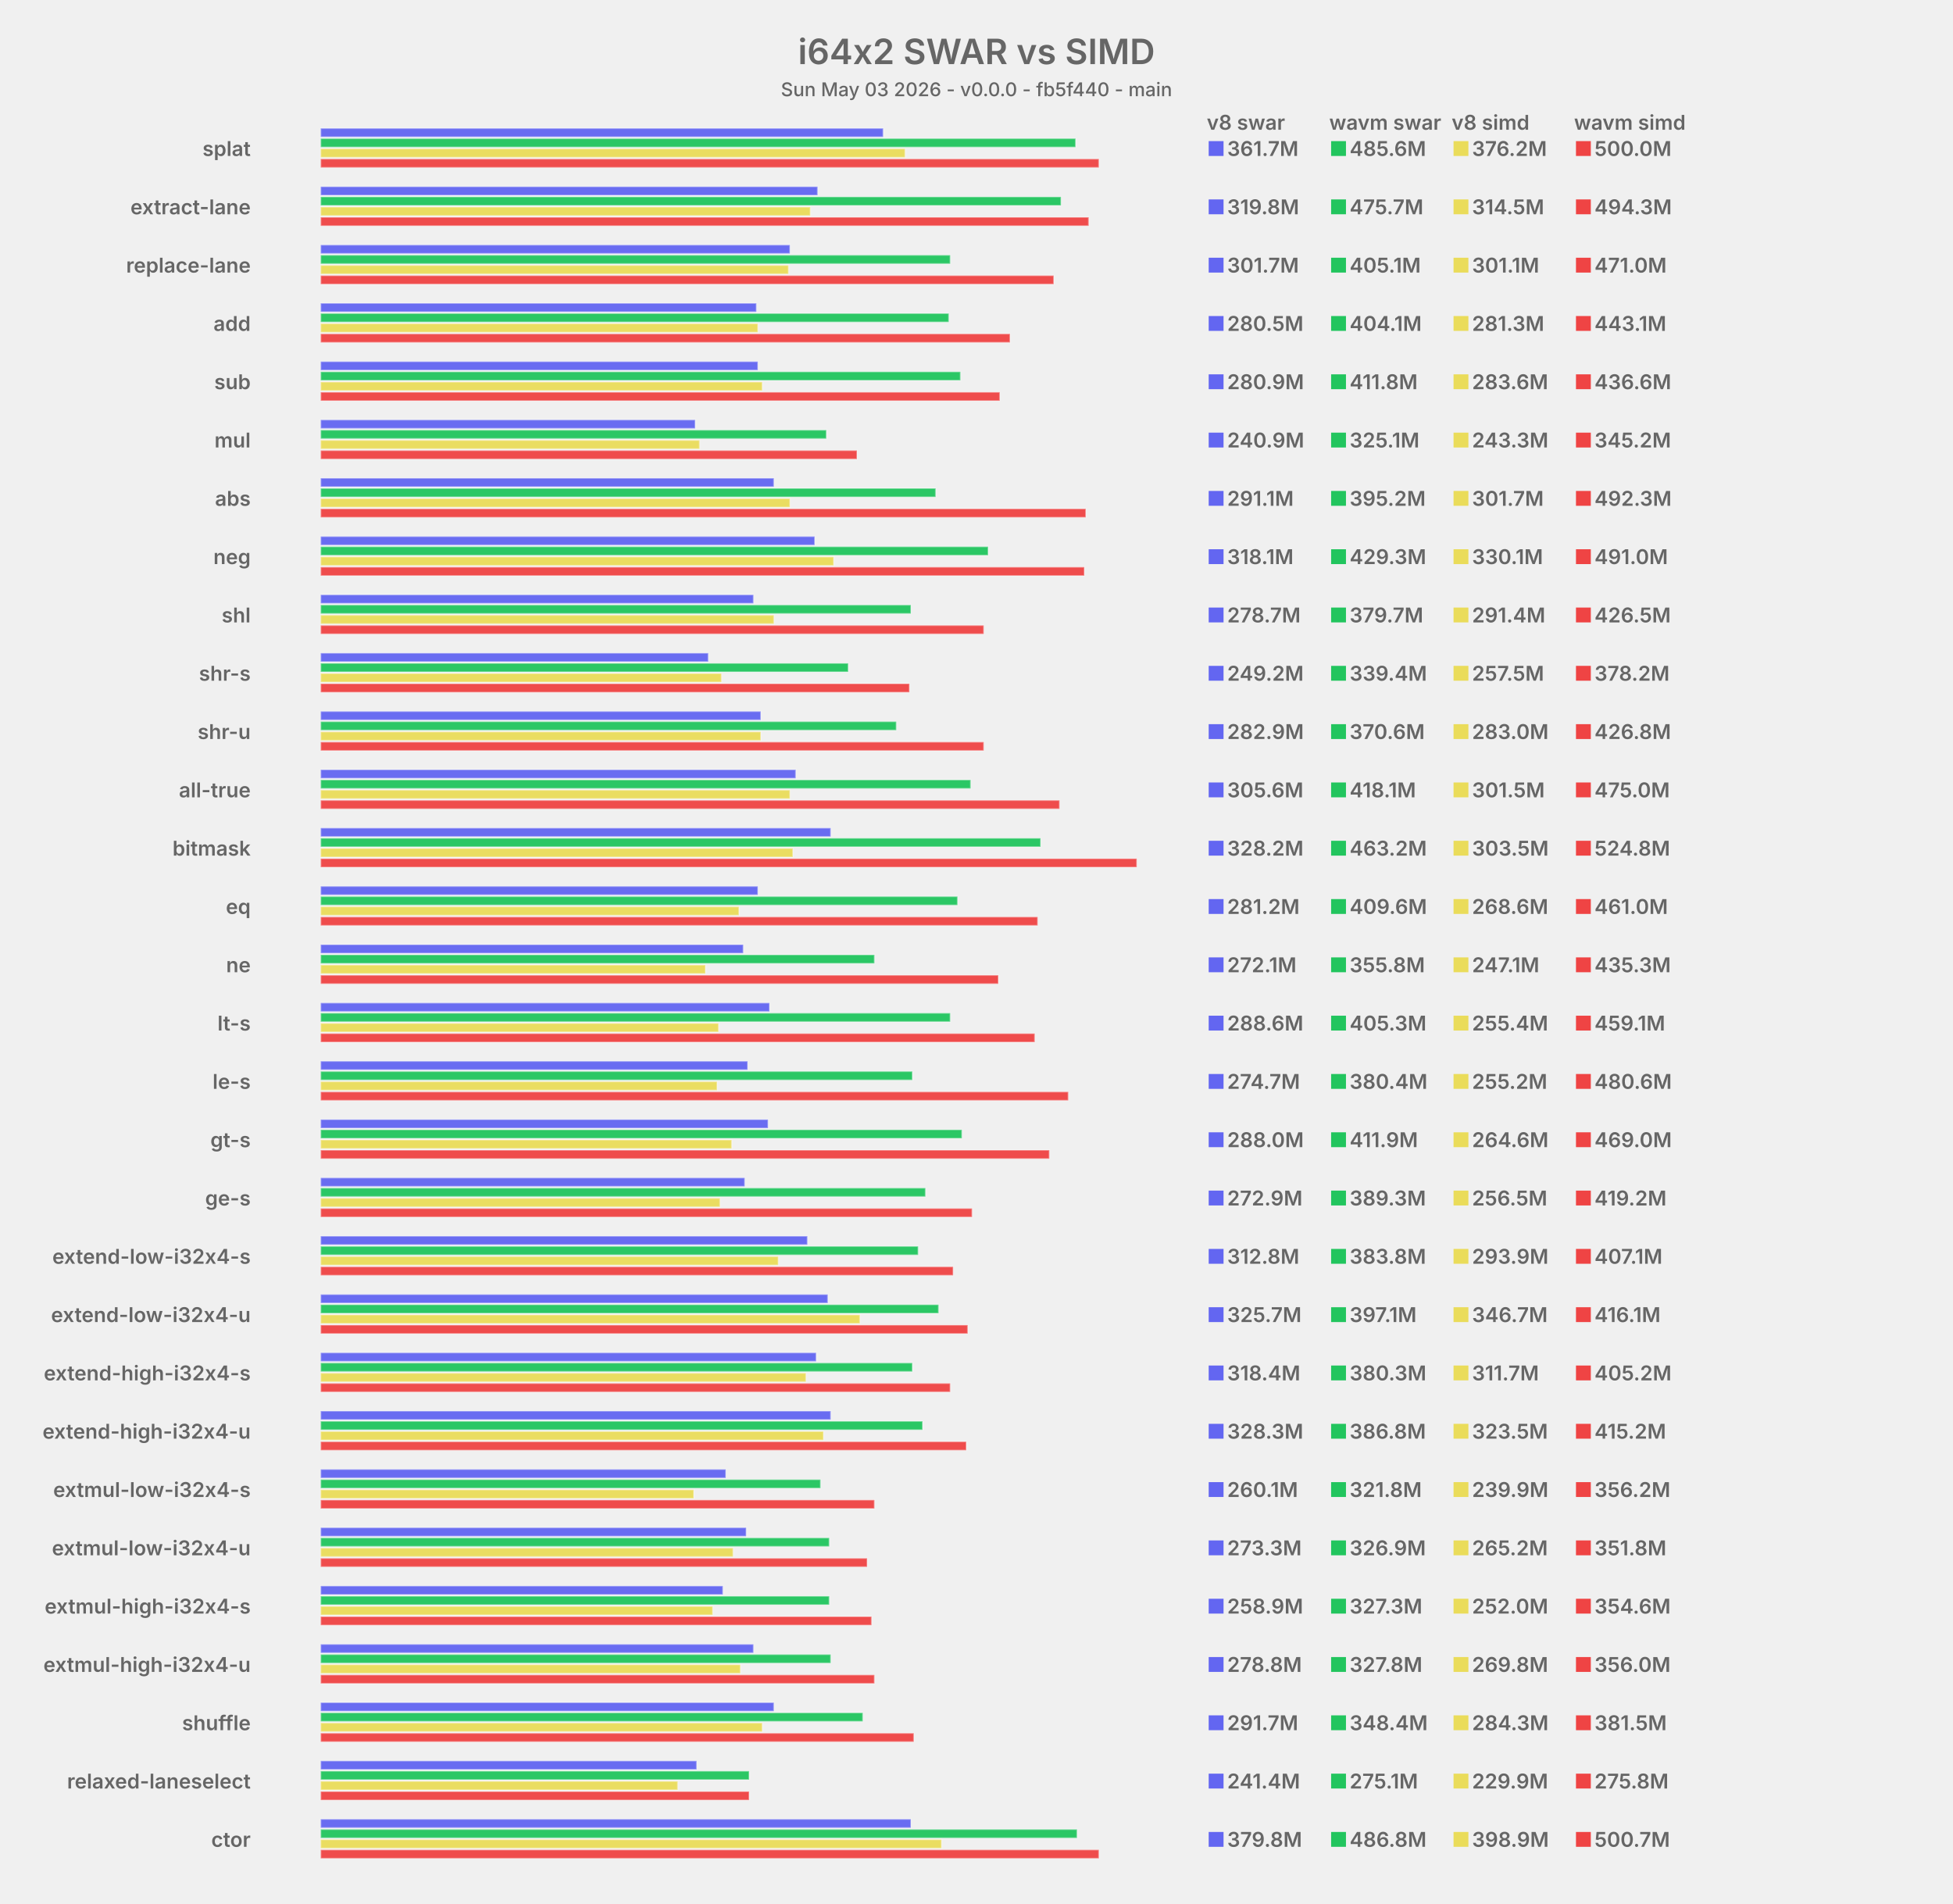
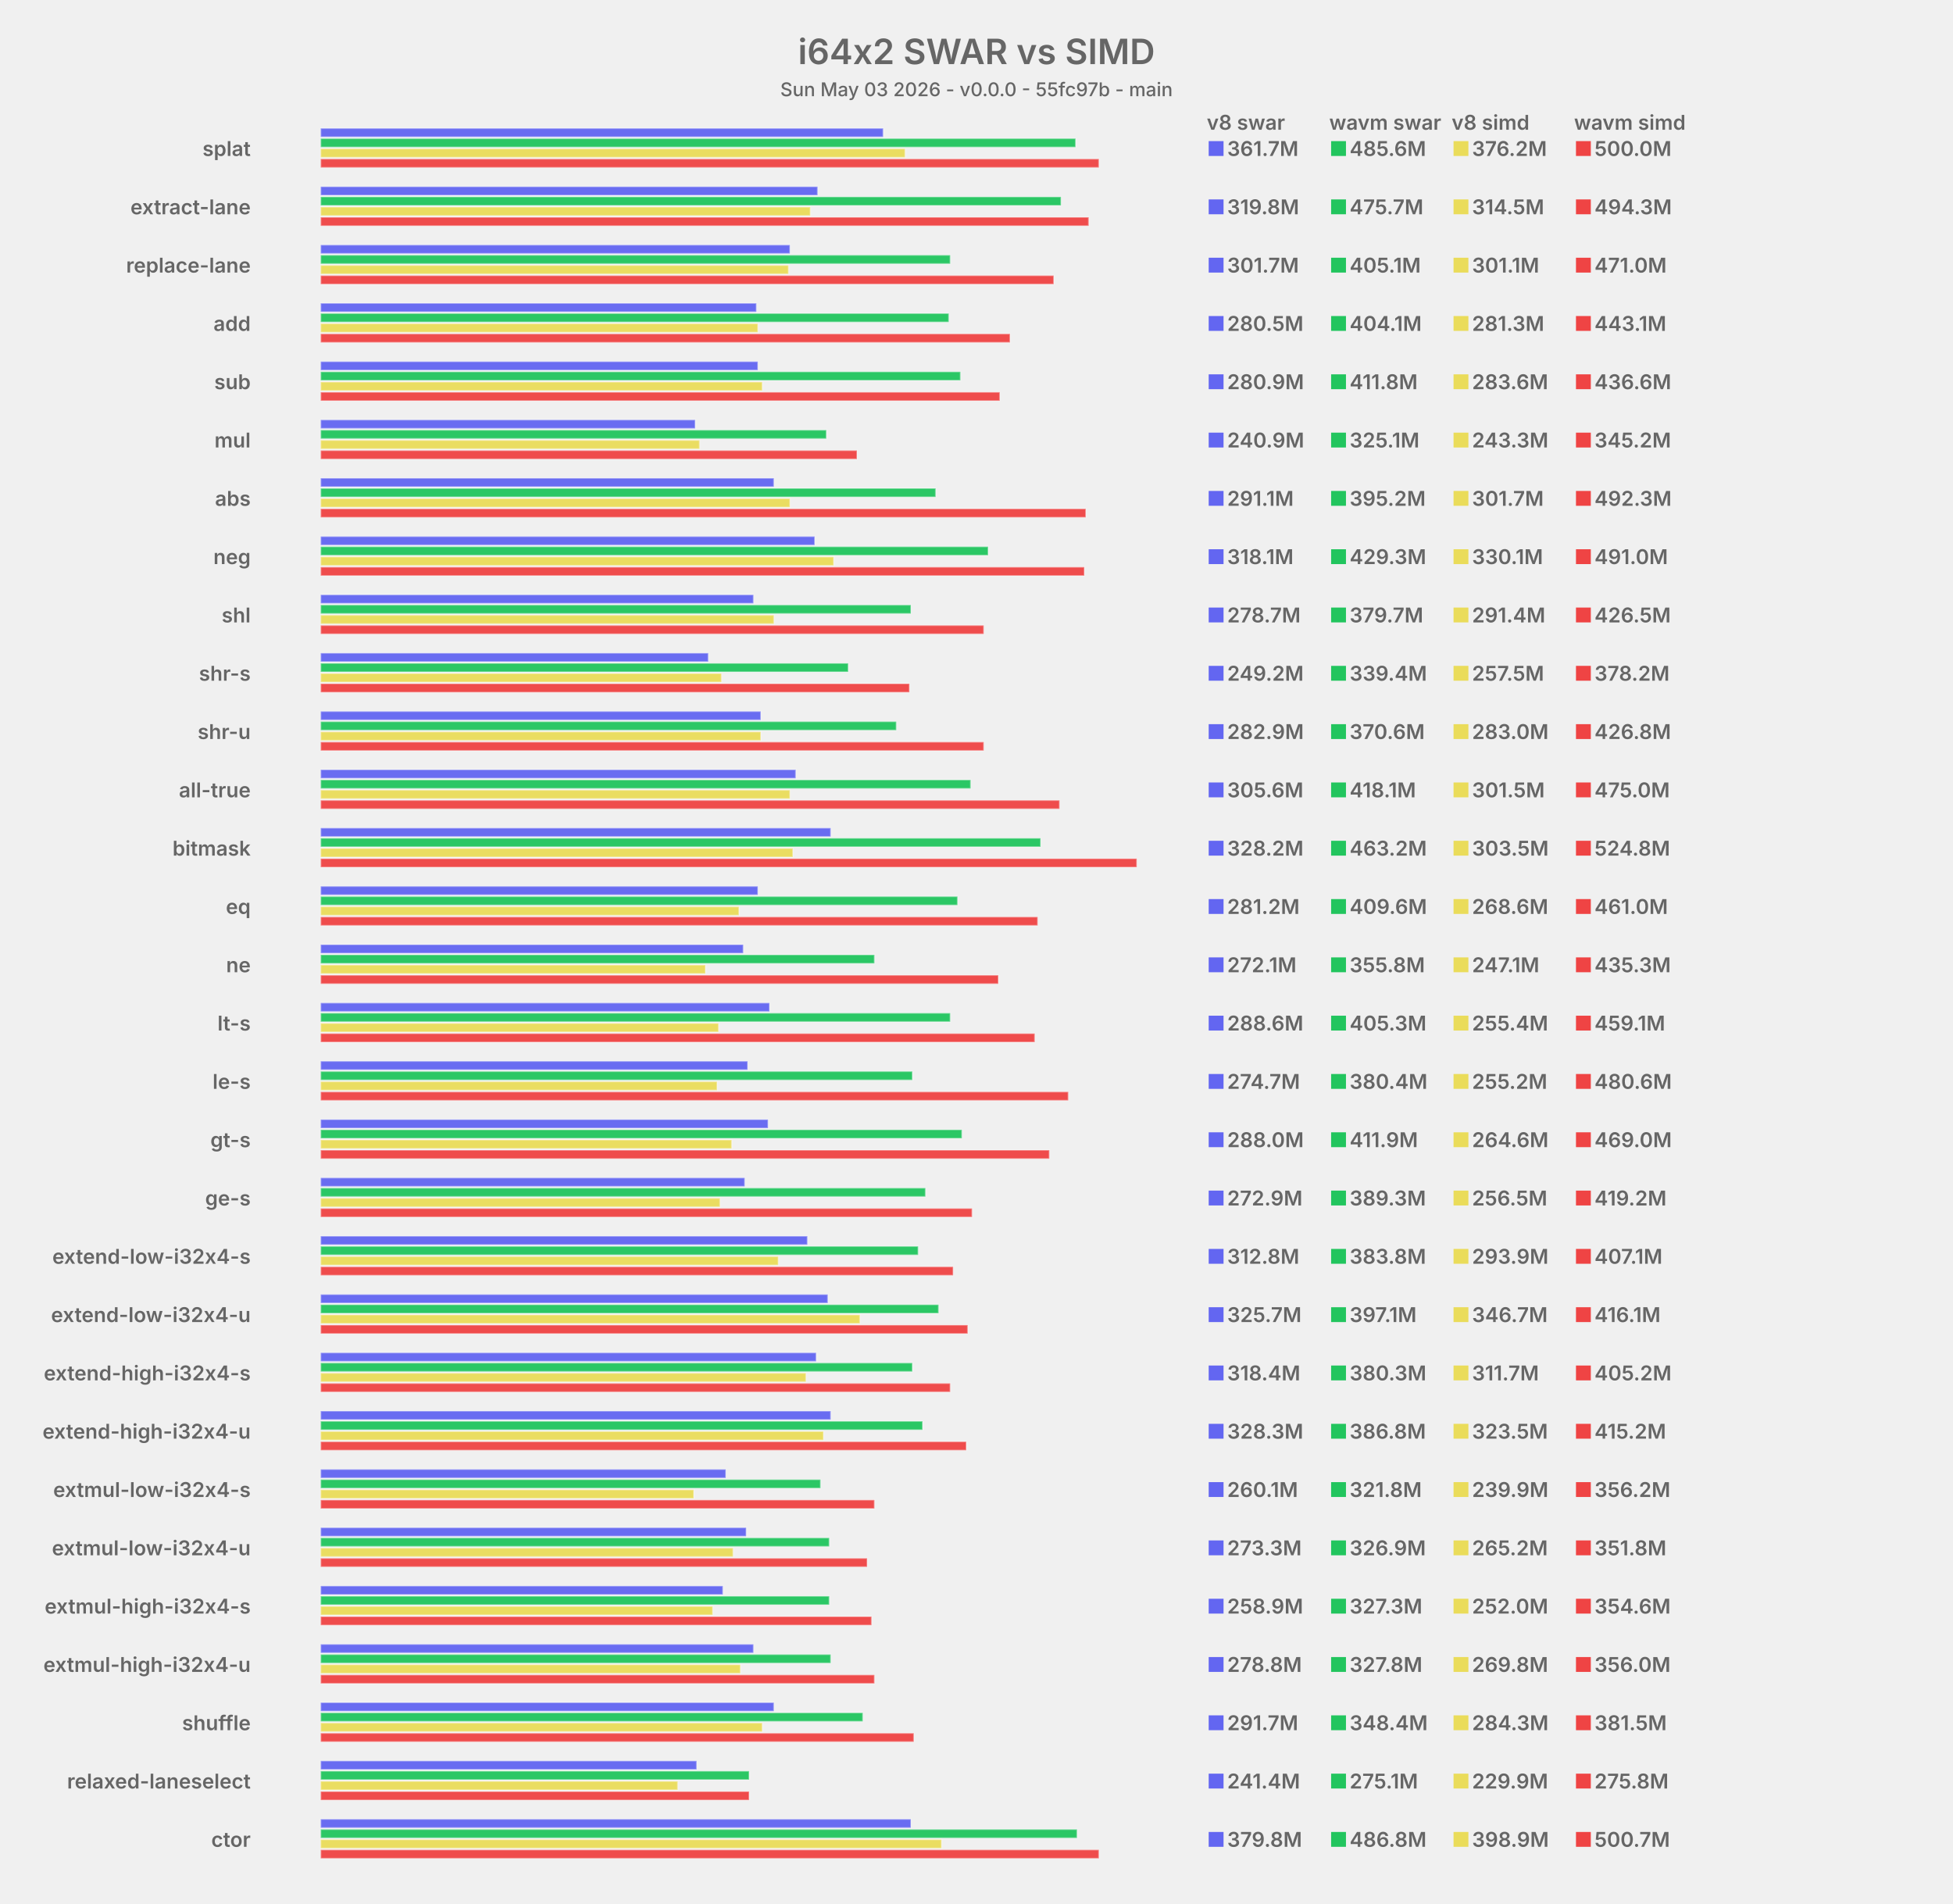
<svg xmlns="http://www.w3.org/2000/svg" width="1340" height="1306" viewBox="0 0 1340 1306">
  <rect x="0" y="0" width="1340" height="1306" fill="transparent" />
  <text x="670" y="44" text-anchor="middle" font-family="Inter, Arial, sans-serif" font-size="24" font-weight="600" fill="#666666">i64x2 SWAR vs SIMD</text>
-   <text x="670" y="66" text-anchor="middle" font-family="Inter, Arial, sans-serif" font-size="13" font-weight="500" fill="#666666">Sun May 03 2026 - v0.0.0 - fb5f440 - main</text>
+   <text x="670" y="66" text-anchor="middle" font-family="Inter, Arial, sans-serif" font-size="13" font-weight="500" fill="#666666">Sun May 03 2026 - v0.0.0 - 55fc97b - main</text>
  <text y="89" font-family="Inter, Arial, sans-serif" font-size="14" font-weight="600">
    <tspan x="828" fill="#666666">v8 swar</tspan>
    <tspan x="912" fill="#666666">wavm swar</tspan>
    <tspan x="996" fill="#666666">v8 simd</tspan>
    <tspan x="1080" fill="#666666">wavm simd</tspan>
  </text>
  <text x="172" y="107" text-anchor="end" font-family="Inter, Arial, sans-serif" font-size="14" font-weight="600" fill="#666666">splat</text>
  <rect x="220" y="88" width="386" height="6" fill="rgb(99,102,241)" opacity="0.95" stroke="#ffffff" stroke-opacity="0.35" stroke-width="1" />
  <rect x="220" y="95" width="518" height="6" fill="rgb(34,197,94)" opacity="0.95" stroke="#ffffff" stroke-opacity="0.35" stroke-width="1" />
  <rect x="220" y="102" width="401" height="6" fill="rgb(234,220,90)" opacity="0.95" stroke="#ffffff" stroke-opacity="0.35" stroke-width="1" />
  <rect x="220" y="109" width="534" height="6" fill="rgb(239,68,68)" opacity="0.95" stroke="#ffffff" stroke-opacity="0.35" stroke-width="1" />
  <text y="107" font-family="Inter, Arial, sans-serif" font-size="14" font-weight="600">
    <tspan x="828" fill="rgb(99,102,241)">■</tspan>
    <tspan x="842" fill="#666666">361.7M</tspan>
    <tspan x="912" fill="rgb(34,197,94)">■</tspan>
    <tspan x="926" fill="#666666">485.6M</tspan>
    <tspan x="996" fill="rgb(234,220,90)">■</tspan>
    <tspan x="1010" fill="#666666">376.2M</tspan>
    <tspan x="1080" fill="rgb(239,68,68)">■</tspan>
    <tspan x="1094" fill="#666666">500.0M</tspan>
  </text>
  <text x="172" y="147" text-anchor="end" font-family="Inter, Arial, sans-serif" font-size="14" font-weight="600" fill="#666666">extract-lane</text>
  <rect x="220" y="128" width="341" height="6" fill="rgb(99,102,241)" opacity="0.95" stroke="#ffffff" stroke-opacity="0.35" stroke-width="1" />
  <rect x="220" y="135" width="508" height="6" fill="rgb(34,197,94)" opacity="0.95" stroke="#ffffff" stroke-opacity="0.35" stroke-width="1" />
  <rect x="220" y="142" width="336" height="6" fill="rgb(234,220,90)" opacity="0.95" stroke="#ffffff" stroke-opacity="0.35" stroke-width="1" />
  <rect x="220" y="149" width="527" height="6" fill="rgb(239,68,68)" opacity="0.95" stroke="#ffffff" stroke-opacity="0.35" stroke-width="1" />
  <text y="147" font-family="Inter, Arial, sans-serif" font-size="14" font-weight="600">
    <tspan x="828" fill="rgb(99,102,241)">■</tspan>
    <tspan x="842" fill="#666666">319.8M</tspan>
    <tspan x="912" fill="rgb(34,197,94)">■</tspan>
    <tspan x="926" fill="#666666">475.7M</tspan>
    <tspan x="996" fill="rgb(234,220,90)">■</tspan>
    <tspan x="1010" fill="#666666">314.5M</tspan>
    <tspan x="1080" fill="rgb(239,68,68)">■</tspan>
    <tspan x="1094" fill="#666666">494.3M</tspan>
  </text>
  <text x="172" y="187" text-anchor="end" font-family="Inter, Arial, sans-serif" font-size="14" font-weight="600" fill="#666666">replace-lane</text>
  <rect x="220" y="168" width="322" height="6" fill="rgb(99,102,241)" opacity="0.95" stroke="#ffffff" stroke-opacity="0.35" stroke-width="1" />
  <rect x="220" y="175" width="432" height="6" fill="rgb(34,197,94)" opacity="0.95" stroke="#ffffff" stroke-opacity="0.35" stroke-width="1" />
  <rect x="220" y="182" width="321" height="6" fill="rgb(234,220,90)" opacity="0.95" stroke="#ffffff" stroke-opacity="0.35" stroke-width="1" />
  <rect x="220" y="189" width="503" height="6" fill="rgb(239,68,68)" opacity="0.95" stroke="#ffffff" stroke-opacity="0.35" stroke-width="1" />
  <text y="187" font-family="Inter, Arial, sans-serif" font-size="14" font-weight="600">
    <tspan x="828" fill="rgb(99,102,241)">■</tspan>
    <tspan x="842" fill="#666666">301.7M</tspan>
    <tspan x="912" fill="rgb(34,197,94)">■</tspan>
    <tspan x="926" fill="#666666">405.1M</tspan>
    <tspan x="996" fill="rgb(234,220,90)">■</tspan>
    <tspan x="1010" fill="#666666">301.1M</tspan>
    <tspan x="1080" fill="rgb(239,68,68)">■</tspan>
    <tspan x="1094" fill="#666666">471.0M</tspan>
  </text>
  <text x="172" y="227" text-anchor="end" font-family="Inter, Arial, sans-serif" font-size="14" font-weight="600" fill="#666666">add</text>
  <rect x="220" y="208" width="299" height="6" fill="rgb(99,102,241)" opacity="0.95" stroke="#ffffff" stroke-opacity="0.35" stroke-width="1" />
  <rect x="220" y="215" width="431" height="6" fill="rgb(34,197,94)" opacity="0.95" stroke="#ffffff" stroke-opacity="0.35" stroke-width="1" />
  <rect x="220" y="222" width="300" height="6" fill="rgb(234,220,90)" opacity="0.95" stroke="#ffffff" stroke-opacity="0.35" stroke-width="1" />
  <rect x="220" y="229" width="473" height="6" fill="rgb(239,68,68)" opacity="0.95" stroke="#ffffff" stroke-opacity="0.35" stroke-width="1" />
  <text y="227" font-family="Inter, Arial, sans-serif" font-size="14" font-weight="600">
    <tspan x="828" fill="rgb(99,102,241)">■</tspan>
    <tspan x="842" fill="#666666">280.5M</tspan>
    <tspan x="912" fill="rgb(34,197,94)">■</tspan>
    <tspan x="926" fill="#666666">404.1M</tspan>
    <tspan x="996" fill="rgb(234,220,90)">■</tspan>
    <tspan x="1010" fill="#666666">281.3M</tspan>
    <tspan x="1080" fill="rgb(239,68,68)">■</tspan>
    <tspan x="1094" fill="#666666">443.1M</tspan>
  </text>
  <text x="172" y="267" text-anchor="end" font-family="Inter, Arial, sans-serif" font-size="14" font-weight="600" fill="#666666">sub</text>
  <rect x="220" y="248" width="300" height="6" fill="rgb(99,102,241)" opacity="0.95" stroke="#ffffff" stroke-opacity="0.35" stroke-width="1" />
  <rect x="220" y="255" width="439" height="6" fill="rgb(34,197,94)" opacity="0.95" stroke="#ffffff" stroke-opacity="0.35" stroke-width="1" />
  <rect x="220" y="262" width="303" height="6" fill="rgb(234,220,90)" opacity="0.95" stroke="#ffffff" stroke-opacity="0.35" stroke-width="1" />
  <rect x="220" y="269" width="466" height="6" fill="rgb(239,68,68)" opacity="0.95" stroke="#ffffff" stroke-opacity="0.35" stroke-width="1" />
  <text y="267" font-family="Inter, Arial, sans-serif" font-size="14" font-weight="600">
    <tspan x="828" fill="rgb(99,102,241)">■</tspan>
    <tspan x="842" fill="#666666">280.9M</tspan>
    <tspan x="912" fill="rgb(34,197,94)">■</tspan>
    <tspan x="926" fill="#666666">411.8M</tspan>
    <tspan x="996" fill="rgb(234,220,90)">■</tspan>
    <tspan x="1010" fill="#666666">283.6M</tspan>
    <tspan x="1080" fill="rgb(239,68,68)">■</tspan>
    <tspan x="1094" fill="#666666">436.6M</tspan>
  </text>
  <text x="172" y="307" text-anchor="end" font-family="Inter, Arial, sans-serif" font-size="14" font-weight="600" fill="#666666">mul</text>
  <rect x="220" y="288" width="257" height="6" fill="rgb(99,102,241)" opacity="0.95" stroke="#ffffff" stroke-opacity="0.35" stroke-width="1" />
  <rect x="220" y="295" width="347" height="6" fill="rgb(34,197,94)" opacity="0.95" stroke="#ffffff" stroke-opacity="0.35" stroke-width="1" />
  <rect x="220" y="302" width="260" height="6" fill="rgb(234,220,90)" opacity="0.95" stroke="#ffffff" stroke-opacity="0.35" stroke-width="1" />
  <rect x="220" y="309" width="368" height="6" fill="rgb(239,68,68)" opacity="0.95" stroke="#ffffff" stroke-opacity="0.35" stroke-width="1" />
  <text y="307" font-family="Inter, Arial, sans-serif" font-size="14" font-weight="600">
    <tspan x="828" fill="rgb(99,102,241)">■</tspan>
    <tspan x="842" fill="#666666">240.9M</tspan>
    <tspan x="912" fill="rgb(34,197,94)">■</tspan>
    <tspan x="926" fill="#666666">325.1M</tspan>
    <tspan x="996" fill="rgb(234,220,90)">■</tspan>
    <tspan x="1010" fill="#666666">243.3M</tspan>
    <tspan x="1080" fill="rgb(239,68,68)">■</tspan>
    <tspan x="1094" fill="#666666">345.2M</tspan>
  </text>
  <text x="172" y="347" text-anchor="end" font-family="Inter, Arial, sans-serif" font-size="14" font-weight="600" fill="#666666">abs</text>
  <rect x="220" y="328" width="311" height="6" fill="rgb(99,102,241)" opacity="0.95" stroke="#ffffff" stroke-opacity="0.35" stroke-width="1" />
  <rect x="220" y="335" width="422" height="6" fill="rgb(34,197,94)" opacity="0.95" stroke="#ffffff" stroke-opacity="0.35" stroke-width="1" />
  <rect x="220" y="342" width="322" height="6" fill="rgb(234,220,90)" opacity="0.95" stroke="#ffffff" stroke-opacity="0.35" stroke-width="1" />
  <rect x="220" y="349" width="525" height="6" fill="rgb(239,68,68)" opacity="0.95" stroke="#ffffff" stroke-opacity="0.35" stroke-width="1" />
  <text y="347" font-family="Inter, Arial, sans-serif" font-size="14" font-weight="600">
    <tspan x="828" fill="rgb(99,102,241)">■</tspan>
    <tspan x="842" fill="#666666">291.1M</tspan>
    <tspan x="912" fill="rgb(34,197,94)">■</tspan>
    <tspan x="926" fill="#666666">395.2M</tspan>
    <tspan x="996" fill="rgb(234,220,90)">■</tspan>
    <tspan x="1010" fill="#666666">301.7M</tspan>
    <tspan x="1080" fill="rgb(239,68,68)">■</tspan>
    <tspan x="1094" fill="#666666">492.3M</tspan>
  </text>
  <text x="172" y="387" text-anchor="end" font-family="Inter, Arial, sans-serif" font-size="14" font-weight="600" fill="#666666">neg</text>
  <rect x="220" y="368" width="339" height="6" fill="rgb(99,102,241)" opacity="0.95" stroke="#ffffff" stroke-opacity="0.35" stroke-width="1" />
  <rect x="220" y="375" width="458" height="6" fill="rgb(34,197,94)" opacity="0.95" stroke="#ffffff" stroke-opacity="0.35" stroke-width="1" />
  <rect x="220" y="382" width="352" height="6" fill="rgb(234,220,90)" opacity="0.95" stroke="#ffffff" stroke-opacity="0.35" stroke-width="1" />
  <rect x="220" y="389" width="524" height="6" fill="rgb(239,68,68)" opacity="0.95" stroke="#ffffff" stroke-opacity="0.35" stroke-width="1" />
  <text y="387" font-family="Inter, Arial, sans-serif" font-size="14" font-weight="600">
    <tspan x="828" fill="rgb(99,102,241)">■</tspan>
    <tspan x="842" fill="#666666">318.1M</tspan>
    <tspan x="912" fill="rgb(34,197,94)">■</tspan>
    <tspan x="926" fill="#666666">429.3M</tspan>
    <tspan x="996" fill="rgb(234,220,90)">■</tspan>
    <tspan x="1010" fill="#666666">330.1M</tspan>
    <tspan x="1080" fill="rgb(239,68,68)">■</tspan>
    <tspan x="1094" fill="#666666">491.0M</tspan>
  </text>
  <text x="172" y="427" text-anchor="end" font-family="Inter, Arial, sans-serif" font-size="14" font-weight="600" fill="#666666">shl</text>
  <rect x="220" y="408" width="297" height="6" fill="rgb(99,102,241)" opacity="0.95" stroke="#ffffff" stroke-opacity="0.35" stroke-width="1" />
  <rect x="220" y="415" width="405" height="6" fill="rgb(34,197,94)" opacity="0.95" stroke="#ffffff" stroke-opacity="0.35" stroke-width="1" />
  <rect x="220" y="422" width="311" height="6" fill="rgb(234,220,90)" opacity="0.95" stroke="#ffffff" stroke-opacity="0.35" stroke-width="1" />
  <rect x="220" y="429" width="455" height="6" fill="rgb(239,68,68)" opacity="0.95" stroke="#ffffff" stroke-opacity="0.35" stroke-width="1" />
  <text y="427" font-family="Inter, Arial, sans-serif" font-size="14" font-weight="600">
    <tspan x="828" fill="rgb(99,102,241)">■</tspan>
    <tspan x="842" fill="#666666">278.7M</tspan>
    <tspan x="912" fill="rgb(34,197,94)">■</tspan>
    <tspan x="926" fill="#666666">379.7M</tspan>
    <tspan x="996" fill="rgb(234,220,90)">■</tspan>
    <tspan x="1010" fill="#666666">291.4M</tspan>
    <tspan x="1080" fill="rgb(239,68,68)">■</tspan>
    <tspan x="1094" fill="#666666">426.5M</tspan>
  </text>
  <text x="172" y="467" text-anchor="end" font-family="Inter, Arial, sans-serif" font-size="14" font-weight="600" fill="#666666">shr-s</text>
  <rect x="220" y="448" width="266" height="6" fill="rgb(99,102,241)" opacity="0.95" stroke="#ffffff" stroke-opacity="0.35" stroke-width="1" />
  <rect x="220" y="455" width="362" height="6" fill="rgb(34,197,94)" opacity="0.95" stroke="#ffffff" stroke-opacity="0.35" stroke-width="1" />
  <rect x="220" y="462" width="275" height="6" fill="rgb(234,220,90)" opacity="0.95" stroke="#ffffff" stroke-opacity="0.35" stroke-width="1" />
  <rect x="220" y="469" width="404" height="6" fill="rgb(239,68,68)" opacity="0.95" stroke="#ffffff" stroke-opacity="0.35" stroke-width="1" />
  <text y="467" font-family="Inter, Arial, sans-serif" font-size="14" font-weight="600">
    <tspan x="828" fill="rgb(99,102,241)">■</tspan>
    <tspan x="842" fill="#666666">249.2M</tspan>
    <tspan x="912" fill="rgb(34,197,94)">■</tspan>
    <tspan x="926" fill="#666666">339.4M</tspan>
    <tspan x="996" fill="rgb(234,220,90)">■</tspan>
    <tspan x="1010" fill="#666666">257.5M</tspan>
    <tspan x="1080" fill="rgb(239,68,68)">■</tspan>
    <tspan x="1094" fill="#666666">378.2M</tspan>
  </text>
  <text x="172" y="507" text-anchor="end" font-family="Inter, Arial, sans-serif" font-size="14" font-weight="600" fill="#666666">shr-u</text>
  <rect x="220" y="488" width="302" height="6" fill="rgb(99,102,241)" opacity="0.95" stroke="#ffffff" stroke-opacity="0.35" stroke-width="1" />
  <rect x="220" y="495" width="395" height="6" fill="rgb(34,197,94)" opacity="0.95" stroke="#ffffff" stroke-opacity="0.35" stroke-width="1" />
  <rect x="220" y="502" width="302" height="6" fill="rgb(234,220,90)" opacity="0.95" stroke="#ffffff" stroke-opacity="0.35" stroke-width="1" />
  <rect x="220" y="509" width="455" height="6" fill="rgb(239,68,68)" opacity="0.95" stroke="#ffffff" stroke-opacity="0.35" stroke-width="1" />
  <text y="507" font-family="Inter, Arial, sans-serif" font-size="14" font-weight="600">
    <tspan x="828" fill="rgb(99,102,241)">■</tspan>
    <tspan x="842" fill="#666666">282.9M</tspan>
    <tspan x="912" fill="rgb(34,197,94)">■</tspan>
    <tspan x="926" fill="#666666">370.6M</tspan>
    <tspan x="996" fill="rgb(234,220,90)">■</tspan>
    <tspan x="1010" fill="#666666">283.0M</tspan>
    <tspan x="1080" fill="rgb(239,68,68)">■</tspan>
    <tspan x="1094" fill="#666666">426.8M</tspan>
  </text>
  <text x="172" y="547" text-anchor="end" font-family="Inter, Arial, sans-serif" font-size="14" font-weight="600" fill="#666666">all-true</text>
  <rect x="220" y="528" width="326" height="6" fill="rgb(99,102,241)" opacity="0.95" stroke="#ffffff" stroke-opacity="0.35" stroke-width="1" />
  <rect x="220" y="535" width="446" height="6" fill="rgb(34,197,94)" opacity="0.95" stroke="#ffffff" stroke-opacity="0.35" stroke-width="1" />
  <rect x="220" y="542" width="322" height="6" fill="rgb(234,220,90)" opacity="0.95" stroke="#ffffff" stroke-opacity="0.35" stroke-width="1" />
  <rect x="220" y="549" width="507" height="6" fill="rgb(239,68,68)" opacity="0.95" stroke="#ffffff" stroke-opacity="0.35" stroke-width="1" />
  <text y="547" font-family="Inter, Arial, sans-serif" font-size="14" font-weight="600">
    <tspan x="828" fill="rgb(99,102,241)">■</tspan>
    <tspan x="842" fill="#666666">305.6M</tspan>
    <tspan x="912" fill="rgb(34,197,94)">■</tspan>
    <tspan x="926" fill="#666666">418.1M</tspan>
    <tspan x="996" fill="rgb(234,220,90)">■</tspan>
    <tspan x="1010" fill="#666666">301.5M</tspan>
    <tspan x="1080" fill="rgb(239,68,68)">■</tspan>
    <tspan x="1094" fill="#666666">475.0M</tspan>
  </text>
  <text x="172" y="587" text-anchor="end" font-family="Inter, Arial, sans-serif" font-size="14" font-weight="600" fill="#666666">bitmask</text>
  <rect x="220" y="568" width="350" height="6" fill="rgb(99,102,241)" opacity="0.95" stroke="#ffffff" stroke-opacity="0.35" stroke-width="1" />
  <rect x="220" y="575" width="494" height="6" fill="rgb(34,197,94)" opacity="0.95" stroke="#ffffff" stroke-opacity="0.35" stroke-width="1" />
  <rect x="220" y="582" width="324" height="6" fill="rgb(234,220,90)" opacity="0.95" stroke="#ffffff" stroke-opacity="0.35" stroke-width="1" />
  <rect x="220" y="589" width="560" height="6" fill="rgb(239,68,68)" opacity="0.95" stroke="#ffffff" stroke-opacity="0.35" stroke-width="1" />
  <text y="587" font-family="Inter, Arial, sans-serif" font-size="14" font-weight="600">
    <tspan x="828" fill="rgb(99,102,241)">■</tspan>
    <tspan x="842" fill="#666666">328.2M</tspan>
    <tspan x="912" fill="rgb(34,197,94)">■</tspan>
    <tspan x="926" fill="#666666">463.2M</tspan>
    <tspan x="996" fill="rgb(234,220,90)">■</tspan>
    <tspan x="1010" fill="#666666">303.5M</tspan>
    <tspan x="1080" fill="rgb(239,68,68)">■</tspan>
    <tspan x="1094" fill="#666666">524.8M</tspan>
  </text>
  <text x="172" y="627" text-anchor="end" font-family="Inter, Arial, sans-serif" font-size="14" font-weight="600" fill="#666666">eq</text>
  <rect x="220" y="608" width="300" height="6" fill="rgb(99,102,241)" opacity="0.95" stroke="#ffffff" stroke-opacity="0.35" stroke-width="1" />
  <rect x="220" y="615" width="437" height="6" fill="rgb(34,197,94)" opacity="0.95" stroke="#ffffff" stroke-opacity="0.35" stroke-width="1" />
  <rect x="220" y="622" width="287" height="6" fill="rgb(234,220,90)" opacity="0.95" stroke="#ffffff" stroke-opacity="0.35" stroke-width="1" />
  <rect x="220" y="629" width="492" height="6" fill="rgb(239,68,68)" opacity="0.95" stroke="#ffffff" stroke-opacity="0.35" stroke-width="1" />
  <text y="627" font-family="Inter, Arial, sans-serif" font-size="14" font-weight="600">
    <tspan x="828" fill="rgb(99,102,241)">■</tspan>
    <tspan x="842" fill="#666666">281.2M</tspan>
    <tspan x="912" fill="rgb(34,197,94)">■</tspan>
    <tspan x="926" fill="#666666">409.6M</tspan>
    <tspan x="996" fill="rgb(234,220,90)">■</tspan>
    <tspan x="1010" fill="#666666">268.6M</tspan>
    <tspan x="1080" fill="rgb(239,68,68)">■</tspan>
    <tspan x="1094" fill="#666666">461.0M</tspan>
  </text>
  <text x="172" y="667" text-anchor="end" font-family="Inter, Arial, sans-serif" font-size="14" font-weight="600" fill="#666666">ne</text>
  <rect x="220" y="648" width="290" height="6" fill="rgb(99,102,241)" opacity="0.95" stroke="#ffffff" stroke-opacity="0.35" stroke-width="1" />
  <rect x="220" y="655" width="380" height="6" fill="rgb(34,197,94)" opacity="0.95" stroke="#ffffff" stroke-opacity="0.35" stroke-width="1" />
  <rect x="220" y="662" width="264" height="6" fill="rgb(234,220,90)" opacity="0.95" stroke="#ffffff" stroke-opacity="0.35" stroke-width="1" />
  <rect x="220" y="669" width="465" height="6" fill="rgb(239,68,68)" opacity="0.95" stroke="#ffffff" stroke-opacity="0.35" stroke-width="1" />
  <text y="667" font-family="Inter, Arial, sans-serif" font-size="14" font-weight="600">
    <tspan x="828" fill="rgb(99,102,241)">■</tspan>
    <tspan x="842" fill="#666666">272.1M</tspan>
    <tspan x="912" fill="rgb(34,197,94)">■</tspan>
    <tspan x="926" fill="#666666">355.8M</tspan>
    <tspan x="996" fill="rgb(234,220,90)">■</tspan>
    <tspan x="1010" fill="#666666">247.1M</tspan>
    <tspan x="1080" fill="rgb(239,68,68)">■</tspan>
    <tspan x="1094" fill="#666666">435.3M</tspan>
  </text>
  <text x="172" y="707" text-anchor="end" font-family="Inter, Arial, sans-serif" font-size="14" font-weight="600" fill="#666666">lt-s</text>
  <rect x="220" y="688" width="308" height="6" fill="rgb(99,102,241)" opacity="0.95" stroke="#ffffff" stroke-opacity="0.35" stroke-width="1" />
  <rect x="220" y="695" width="432" height="6" fill="rgb(34,197,94)" opacity="0.95" stroke="#ffffff" stroke-opacity="0.35" stroke-width="1" />
  <rect x="220" y="702" width="273" height="6" fill="rgb(234,220,90)" opacity="0.95" stroke="#ffffff" stroke-opacity="0.35" stroke-width="1" />
  <rect x="220" y="709" width="490" height="6" fill="rgb(239,68,68)" opacity="0.95" stroke="#ffffff" stroke-opacity="0.35" stroke-width="1" />
  <text y="707" font-family="Inter, Arial, sans-serif" font-size="14" font-weight="600">
    <tspan x="828" fill="rgb(99,102,241)">■</tspan>
    <tspan x="842" fill="#666666">288.6M</tspan>
    <tspan x="912" fill="rgb(34,197,94)">■</tspan>
    <tspan x="926" fill="#666666">405.3M</tspan>
    <tspan x="996" fill="rgb(234,220,90)">■</tspan>
    <tspan x="1010" fill="#666666">255.4M</tspan>
    <tspan x="1080" fill="rgb(239,68,68)">■</tspan>
    <tspan x="1094" fill="#666666">459.1M</tspan>
  </text>
  <text x="172" y="747" text-anchor="end" font-family="Inter, Arial, sans-serif" font-size="14" font-weight="600" fill="#666666">le-s</text>
  <rect x="220" y="728" width="293" height="6" fill="rgb(99,102,241)" opacity="0.95" stroke="#ffffff" stroke-opacity="0.35" stroke-width="1" />
  <rect x="220" y="735" width="406" height="6" fill="rgb(34,197,94)" opacity="0.95" stroke="#ffffff" stroke-opacity="0.35" stroke-width="1" />
  <rect x="220" y="742" width="272" height="6" fill="rgb(234,220,90)" opacity="0.95" stroke="#ffffff" stroke-opacity="0.35" stroke-width="1" />
  <rect x="220" y="749" width="513" height="6" fill="rgb(239,68,68)" opacity="0.95" stroke="#ffffff" stroke-opacity="0.35" stroke-width="1" />
  <text y="747" font-family="Inter, Arial, sans-serif" font-size="14" font-weight="600">
    <tspan x="828" fill="rgb(99,102,241)">■</tspan>
    <tspan x="842" fill="#666666">274.7M</tspan>
    <tspan x="912" fill="rgb(34,197,94)">■</tspan>
    <tspan x="926" fill="#666666">380.4M</tspan>
    <tspan x="996" fill="rgb(234,220,90)">■</tspan>
    <tspan x="1010" fill="#666666">255.2M</tspan>
    <tspan x="1080" fill="rgb(239,68,68)">■</tspan>
    <tspan x="1094" fill="#666666">480.6M</tspan>
  </text>
  <text x="172" y="787" text-anchor="end" font-family="Inter, Arial, sans-serif" font-size="14" font-weight="600" fill="#666666">gt-s</text>
  <rect x="220" y="768" width="307" height="6" fill="rgb(99,102,241)" opacity="0.95" stroke="#ffffff" stroke-opacity="0.35" stroke-width="1" />
  <rect x="220" y="775" width="440" height="6" fill="rgb(34,197,94)" opacity="0.95" stroke="#ffffff" stroke-opacity="0.35" stroke-width="1" />
  <rect x="220" y="782" width="282" height="6" fill="rgb(234,220,90)" opacity="0.95" stroke="#ffffff" stroke-opacity="0.35" stroke-width="1" />
  <rect x="220" y="789" width="500" height="6" fill="rgb(239,68,68)" opacity="0.95" stroke="#ffffff" stroke-opacity="0.35" stroke-width="1" />
  <text y="787" font-family="Inter, Arial, sans-serif" font-size="14" font-weight="600">
    <tspan x="828" fill="rgb(99,102,241)">■</tspan>
    <tspan x="842" fill="#666666">288.0M</tspan>
    <tspan x="912" fill="rgb(34,197,94)">■</tspan>
    <tspan x="926" fill="#666666">411.9M</tspan>
    <tspan x="996" fill="rgb(234,220,90)">■</tspan>
    <tspan x="1010" fill="#666666">264.6M</tspan>
    <tspan x="1080" fill="rgb(239,68,68)">■</tspan>
    <tspan x="1094" fill="#666666">469.0M</tspan>
  </text>
  <text x="172" y="827" text-anchor="end" font-family="Inter, Arial, sans-serif" font-size="14" font-weight="600" fill="#666666">ge-s</text>
  <rect x="220" y="808" width="291" height="6" fill="rgb(99,102,241)" opacity="0.95" stroke="#ffffff" stroke-opacity="0.35" stroke-width="1" />
  <rect x="220" y="815" width="415" height="6" fill="rgb(34,197,94)" opacity="0.95" stroke="#ffffff" stroke-opacity="0.35" stroke-width="1" />
  <rect x="220" y="822" width="274" height="6" fill="rgb(234,220,90)" opacity="0.95" stroke="#ffffff" stroke-opacity="0.35" stroke-width="1" />
  <rect x="220" y="829" width="447" height="6" fill="rgb(239,68,68)" opacity="0.95" stroke="#ffffff" stroke-opacity="0.35" stroke-width="1" />
  <text y="827" font-family="Inter, Arial, sans-serif" font-size="14" font-weight="600">
    <tspan x="828" fill="rgb(99,102,241)">■</tspan>
    <tspan x="842" fill="#666666">272.9M</tspan>
    <tspan x="912" fill="rgb(34,197,94)">■</tspan>
    <tspan x="926" fill="#666666">389.3M</tspan>
    <tspan x="996" fill="rgb(234,220,90)">■</tspan>
    <tspan x="1010" fill="#666666">256.5M</tspan>
    <tspan x="1080" fill="rgb(239,68,68)">■</tspan>
    <tspan x="1094" fill="#666666">419.2M</tspan>
  </text>
  <text x="172" y="867" text-anchor="end" font-family="Inter, Arial, sans-serif" font-size="14" font-weight="600" fill="#666666">extend-low-i32x4-s</text>
  <rect x="220" y="848" width="334" height="6" fill="rgb(99,102,241)" opacity="0.95" stroke="#ffffff" stroke-opacity="0.35" stroke-width="1" />
  <rect x="220" y="855" width="410" height="6" fill="rgb(34,197,94)" opacity="0.95" stroke="#ffffff" stroke-opacity="0.35" stroke-width="1" />
  <rect x="220" y="862" width="314" height="6" fill="rgb(234,220,90)" opacity="0.95" stroke="#ffffff" stroke-opacity="0.35" stroke-width="1" />
  <rect x="220" y="869" width="434" height="6" fill="rgb(239,68,68)" opacity="0.95" stroke="#ffffff" stroke-opacity="0.35" stroke-width="1" />
  <text y="867" font-family="Inter, Arial, sans-serif" font-size="14" font-weight="600">
    <tspan x="828" fill="rgb(99,102,241)">■</tspan>
    <tspan x="842" fill="#666666">312.8M</tspan>
    <tspan x="912" fill="rgb(34,197,94)">■</tspan>
    <tspan x="926" fill="#666666">383.8M</tspan>
    <tspan x="996" fill="rgb(234,220,90)">■</tspan>
    <tspan x="1010" fill="#666666">293.9M</tspan>
    <tspan x="1080" fill="rgb(239,68,68)">■</tspan>
    <tspan x="1094" fill="#666666">407.1M</tspan>
  </text>
  <text x="172" y="907" text-anchor="end" font-family="Inter, Arial, sans-serif" font-size="14" font-weight="600" fill="#666666">extend-low-i32x4-u</text>
  <rect x="220" y="888" width="348" height="6" fill="rgb(99,102,241)" opacity="0.95" stroke="#ffffff" stroke-opacity="0.35" stroke-width="1" />
  <rect x="220" y="895" width="424" height="6" fill="rgb(34,197,94)" opacity="0.95" stroke="#ffffff" stroke-opacity="0.35" stroke-width="1" />
  <rect x="220" y="902" width="370" height="6" fill="rgb(234,220,90)" opacity="0.95" stroke="#ffffff" stroke-opacity="0.35" stroke-width="1" />
  <rect x="220" y="909" width="444" height="6" fill="rgb(239,68,68)" opacity="0.95" stroke="#ffffff" stroke-opacity="0.35" stroke-width="1" />
  <text y="907" font-family="Inter, Arial, sans-serif" font-size="14" font-weight="600">
    <tspan x="828" fill="rgb(99,102,241)">■</tspan>
    <tspan x="842" fill="#666666">325.7M</tspan>
    <tspan x="912" fill="rgb(34,197,94)">■</tspan>
    <tspan x="926" fill="#666666">397.1M</tspan>
    <tspan x="996" fill="rgb(234,220,90)">■</tspan>
    <tspan x="1010" fill="#666666">346.7M</tspan>
    <tspan x="1080" fill="rgb(239,68,68)">■</tspan>
    <tspan x="1094" fill="#666666">416.1M</tspan>
  </text>
  <text x="172" y="947" text-anchor="end" font-family="Inter, Arial, sans-serif" font-size="14" font-weight="600" fill="#666666">extend-high-i32x4-s</text>
  <rect x="220" y="928" width="340" height="6" fill="rgb(99,102,241)" opacity="0.95" stroke="#ffffff" stroke-opacity="0.35" stroke-width="1" />
  <rect x="220" y="935" width="406" height="6" fill="rgb(34,197,94)" opacity="0.95" stroke="#ffffff" stroke-opacity="0.35" stroke-width="1" />
  <rect x="220" y="942" width="333" height="6" fill="rgb(234,220,90)" opacity="0.95" stroke="#ffffff" stroke-opacity="0.35" stroke-width="1" />
  <rect x="220" y="949" width="432" height="6" fill="rgb(239,68,68)" opacity="0.95" stroke="#ffffff" stroke-opacity="0.35" stroke-width="1" />
  <text y="947" font-family="Inter, Arial, sans-serif" font-size="14" font-weight="600">
    <tspan x="828" fill="rgb(99,102,241)">■</tspan>
    <tspan x="842" fill="#666666">318.4M</tspan>
    <tspan x="912" fill="rgb(34,197,94)">■</tspan>
    <tspan x="926" fill="#666666">380.3M</tspan>
    <tspan x="996" fill="rgb(234,220,90)">■</tspan>
    <tspan x="1010" fill="#666666">311.7M</tspan>
    <tspan x="1080" fill="rgb(239,68,68)">■</tspan>
    <tspan x="1094" fill="#666666">405.2M</tspan>
  </text>
  <text x="172" y="987" text-anchor="end" font-family="Inter, Arial, sans-serif" font-size="14" font-weight="600" fill="#666666">extend-high-i32x4-u</text>
  <rect x="220" y="968" width="350" height="6" fill="rgb(99,102,241)" opacity="0.95" stroke="#ffffff" stroke-opacity="0.35" stroke-width="1" />
  <rect x="220" y="975" width="413" height="6" fill="rgb(34,197,94)" opacity="0.95" stroke="#ffffff" stroke-opacity="0.35" stroke-width="1" />
  <rect x="220" y="982" width="345" height="6" fill="rgb(234,220,90)" opacity="0.95" stroke="#ffffff" stroke-opacity="0.35" stroke-width="1" />
  <rect x="220" y="989" width="443" height="6" fill="rgb(239,68,68)" opacity="0.95" stroke="#ffffff" stroke-opacity="0.35" stroke-width="1" />
  <text y="987" font-family="Inter, Arial, sans-serif" font-size="14" font-weight="600">
    <tspan x="828" fill="rgb(99,102,241)">■</tspan>
    <tspan x="842" fill="#666666">328.3M</tspan>
    <tspan x="912" fill="rgb(34,197,94)">■</tspan>
    <tspan x="926" fill="#666666">386.8M</tspan>
    <tspan x="996" fill="rgb(234,220,90)">■</tspan>
    <tspan x="1010" fill="#666666">323.5M</tspan>
    <tspan x="1080" fill="rgb(239,68,68)">■</tspan>
    <tspan x="1094" fill="#666666">415.2M</tspan>
  </text>
  <text x="172" y="1027" text-anchor="end" font-family="Inter, Arial, sans-serif" font-size="14" font-weight="600" fill="#666666">extmul-low-i32x4-s</text>
  <rect x="220" y="1008" width="278" height="6" fill="rgb(99,102,241)" opacity="0.95" stroke="#ffffff" stroke-opacity="0.35" stroke-width="1" />
  <rect x="220" y="1015" width="343" height="6" fill="rgb(34,197,94)" opacity="0.95" stroke="#ffffff" stroke-opacity="0.35" stroke-width="1" />
  <rect x="220" y="1022" width="256" height="6" fill="rgb(234,220,90)" opacity="0.95" stroke="#ffffff" stroke-opacity="0.35" stroke-width="1" />
  <rect x="220" y="1029" width="380" height="6" fill="rgb(239,68,68)" opacity="0.95" stroke="#ffffff" stroke-opacity="0.35" stroke-width="1" />
  <text y="1027" font-family="Inter, Arial, sans-serif" font-size="14" font-weight="600">
    <tspan x="828" fill="rgb(99,102,241)">■</tspan>
    <tspan x="842" fill="#666666">260.1M</tspan>
    <tspan x="912" fill="rgb(34,197,94)">■</tspan>
    <tspan x="926" fill="#666666">321.8M</tspan>
    <tspan x="996" fill="rgb(234,220,90)">■</tspan>
    <tspan x="1010" fill="#666666">239.9M</tspan>
    <tspan x="1080" fill="rgb(239,68,68)">■</tspan>
    <tspan x="1094" fill="#666666">356.2M</tspan>
  </text>
  <text x="172" y="1067" text-anchor="end" font-family="Inter, Arial, sans-serif" font-size="14" font-weight="600" fill="#666666">extmul-low-i32x4-u</text>
  <rect x="220" y="1048" width="292" height="6" fill="rgb(99,102,241)" opacity="0.95" stroke="#ffffff" stroke-opacity="0.35" stroke-width="1" />
  <rect x="220" y="1055" width="349" height="6" fill="rgb(34,197,94)" opacity="0.95" stroke="#ffffff" stroke-opacity="0.35" stroke-width="1" />
  <rect x="220" y="1062" width="283" height="6" fill="rgb(234,220,90)" opacity="0.95" stroke="#ffffff" stroke-opacity="0.35" stroke-width="1" />
  <rect x="220" y="1069" width="375" height="6" fill="rgb(239,68,68)" opacity="0.95" stroke="#ffffff" stroke-opacity="0.35" stroke-width="1" />
  <text y="1067" font-family="Inter, Arial, sans-serif" font-size="14" font-weight="600">
    <tspan x="828" fill="rgb(99,102,241)">■</tspan>
    <tspan x="842" fill="#666666">273.3M</tspan>
    <tspan x="912" fill="rgb(34,197,94)">■</tspan>
    <tspan x="926" fill="#666666">326.9M</tspan>
    <tspan x="996" fill="rgb(234,220,90)">■</tspan>
    <tspan x="1010" fill="#666666">265.2M</tspan>
    <tspan x="1080" fill="rgb(239,68,68)">■</tspan>
    <tspan x="1094" fill="#666666">351.8M</tspan>
  </text>
  <text x="172" y="1107" text-anchor="end" font-family="Inter, Arial, sans-serif" font-size="14" font-weight="600" fill="#666666">extmul-high-i32x4-s</text>
  <rect x="220" y="1088" width="276" height="6" fill="rgb(99,102,241)" opacity="0.95" stroke="#ffffff" stroke-opacity="0.35" stroke-width="1" />
  <rect x="220" y="1095" width="349" height="6" fill="rgb(34,197,94)" opacity="0.95" stroke="#ffffff" stroke-opacity="0.35" stroke-width="1" />
  <rect x="220" y="1102" width="269" height="6" fill="rgb(234,220,90)" opacity="0.95" stroke="#ffffff" stroke-opacity="0.35" stroke-width="1" />
  <rect x="220" y="1109" width="378" height="6" fill="rgb(239,68,68)" opacity="0.95" stroke="#ffffff" stroke-opacity="0.35" stroke-width="1" />
  <text y="1107" font-family="Inter, Arial, sans-serif" font-size="14" font-weight="600">
    <tspan x="828" fill="rgb(99,102,241)">■</tspan>
    <tspan x="842" fill="#666666">258.9M</tspan>
    <tspan x="912" fill="rgb(34,197,94)">■</tspan>
    <tspan x="926" fill="#666666">327.3M</tspan>
    <tspan x="996" fill="rgb(234,220,90)">■</tspan>
    <tspan x="1010" fill="#666666">252.0M</tspan>
    <tspan x="1080" fill="rgb(239,68,68)">■</tspan>
    <tspan x="1094" fill="#666666">354.6M</tspan>
  </text>
  <text x="172" y="1147" text-anchor="end" font-family="Inter, Arial, sans-serif" font-size="14" font-weight="600" fill="#666666">extmul-high-i32x4-u</text>
  <rect x="220" y="1128" width="297" height="6" fill="rgb(99,102,241)" opacity="0.95" stroke="#ffffff" stroke-opacity="0.35" stroke-width="1" />
  <rect x="220" y="1135" width="350" height="6" fill="rgb(34,197,94)" opacity="0.95" stroke="#ffffff" stroke-opacity="0.35" stroke-width="1" />
  <rect x="220" y="1142" width="288" height="6" fill="rgb(234,220,90)" opacity="0.95" stroke="#ffffff" stroke-opacity="0.35" stroke-width="1" />
  <rect x="220" y="1149" width="380" height="6" fill="rgb(239,68,68)" opacity="0.95" stroke="#ffffff" stroke-opacity="0.35" stroke-width="1" />
  <text y="1147" font-family="Inter, Arial, sans-serif" font-size="14" font-weight="600">
    <tspan x="828" fill="rgb(99,102,241)">■</tspan>
    <tspan x="842" fill="#666666">278.8M</tspan>
    <tspan x="912" fill="rgb(34,197,94)">■</tspan>
    <tspan x="926" fill="#666666">327.8M</tspan>
    <tspan x="996" fill="rgb(234,220,90)">■</tspan>
    <tspan x="1010" fill="#666666">269.8M</tspan>
    <tspan x="1080" fill="rgb(239,68,68)">■</tspan>
    <tspan x="1094" fill="#666666">356.0M</tspan>
  </text>
  <text x="172" y="1187" text-anchor="end" font-family="Inter, Arial, sans-serif" font-size="14" font-weight="600" fill="#666666">shuffle</text>
  <rect x="220" y="1168" width="311" height="6" fill="rgb(99,102,241)" opacity="0.95" stroke="#ffffff" stroke-opacity="0.35" stroke-width="1" />
  <rect x="220" y="1175" width="372" height="6" fill="rgb(34,197,94)" opacity="0.95" stroke="#ffffff" stroke-opacity="0.35" stroke-width="1" />
  <rect x="220" y="1182" width="303" height="6" fill="rgb(234,220,90)" opacity="0.95" stroke="#ffffff" stroke-opacity="0.35" stroke-width="1" />
  <rect x="220" y="1189" width="407" height="6" fill="rgb(239,68,68)" opacity="0.95" stroke="#ffffff" stroke-opacity="0.35" stroke-width="1" />
  <text y="1187" font-family="Inter, Arial, sans-serif" font-size="14" font-weight="600">
    <tspan x="828" fill="rgb(99,102,241)">■</tspan>
    <tspan x="842" fill="#666666">291.7M</tspan>
    <tspan x="912" fill="rgb(34,197,94)">■</tspan>
    <tspan x="926" fill="#666666">348.4M</tspan>
    <tspan x="996" fill="rgb(234,220,90)">■</tspan>
    <tspan x="1010" fill="#666666">284.3M</tspan>
    <tspan x="1080" fill="rgb(239,68,68)">■</tspan>
    <tspan x="1094" fill="#666666">381.5M</tspan>
  </text>
  <text x="172" y="1227" text-anchor="end" font-family="Inter, Arial, sans-serif" font-size="14" font-weight="600" fill="#666666">relaxed-laneselect</text>
  <rect x="220" y="1208" width="258" height="6" fill="rgb(99,102,241)" opacity="0.95" stroke="#ffffff" stroke-opacity="0.35" stroke-width="1" />
  <rect x="220" y="1215" width="294" height="6" fill="rgb(34,197,94)" opacity="0.95" stroke="#ffffff" stroke-opacity="0.35" stroke-width="1" />
  <rect x="220" y="1222" width="245" height="6" fill="rgb(234,220,90)" opacity="0.95" stroke="#ffffff" stroke-opacity="0.35" stroke-width="1" />
  <rect x="220" y="1229" width="294" height="6" fill="rgb(239,68,68)" opacity="0.95" stroke="#ffffff" stroke-opacity="0.35" stroke-width="1" />
  <text y="1227" font-family="Inter, Arial, sans-serif" font-size="14" font-weight="600">
    <tspan x="828" fill="rgb(99,102,241)">■</tspan>
    <tspan x="842" fill="#666666">241.4M</tspan>
    <tspan x="912" fill="rgb(34,197,94)">■</tspan>
    <tspan x="926" fill="#666666">275.1M</tspan>
    <tspan x="996" fill="rgb(234,220,90)">■</tspan>
    <tspan x="1010" fill="#666666">229.9M</tspan>
    <tspan x="1080" fill="rgb(239,68,68)">■</tspan>
    <tspan x="1094" fill="#666666">275.8M</tspan>
  </text>
  <text x="172" y="1267" text-anchor="end" font-family="Inter, Arial, sans-serif" font-size="14" font-weight="600" fill="#666666">ctor</text>
  <rect x="220" y="1248" width="405" height="6" fill="rgb(99,102,241)" opacity="0.95" stroke="#ffffff" stroke-opacity="0.35" stroke-width="1" />
  <rect x="220" y="1255" width="519" height="6" fill="rgb(34,197,94)" opacity="0.95" stroke="#ffffff" stroke-opacity="0.35" stroke-width="1" />
  <rect x="220" y="1262" width="426" height="6" fill="rgb(234,220,90)" opacity="0.95" stroke="#ffffff" stroke-opacity="0.35" stroke-width="1" />
  <rect x="220" y="1269" width="534" height="6" fill="rgb(239,68,68)" opacity="0.95" stroke="#ffffff" stroke-opacity="0.35" stroke-width="1" />
  <text y="1267" font-family="Inter, Arial, sans-serif" font-size="14" font-weight="600">
    <tspan x="828" fill="rgb(99,102,241)">■</tspan>
    <tspan x="842" fill="#666666">379.8M</tspan>
    <tspan x="912" fill="rgb(34,197,94)">■</tspan>
    <tspan x="926" fill="#666666">486.8M</tspan>
    <tspan x="996" fill="rgb(234,220,90)">■</tspan>
    <tspan x="1010" fill="#666666">398.9M</tspan>
    <tspan x="1080" fill="rgb(239,68,68)">■</tspan>
    <tspan x="1094" fill="#666666">500.7M</tspan>
  </text>
</svg>
